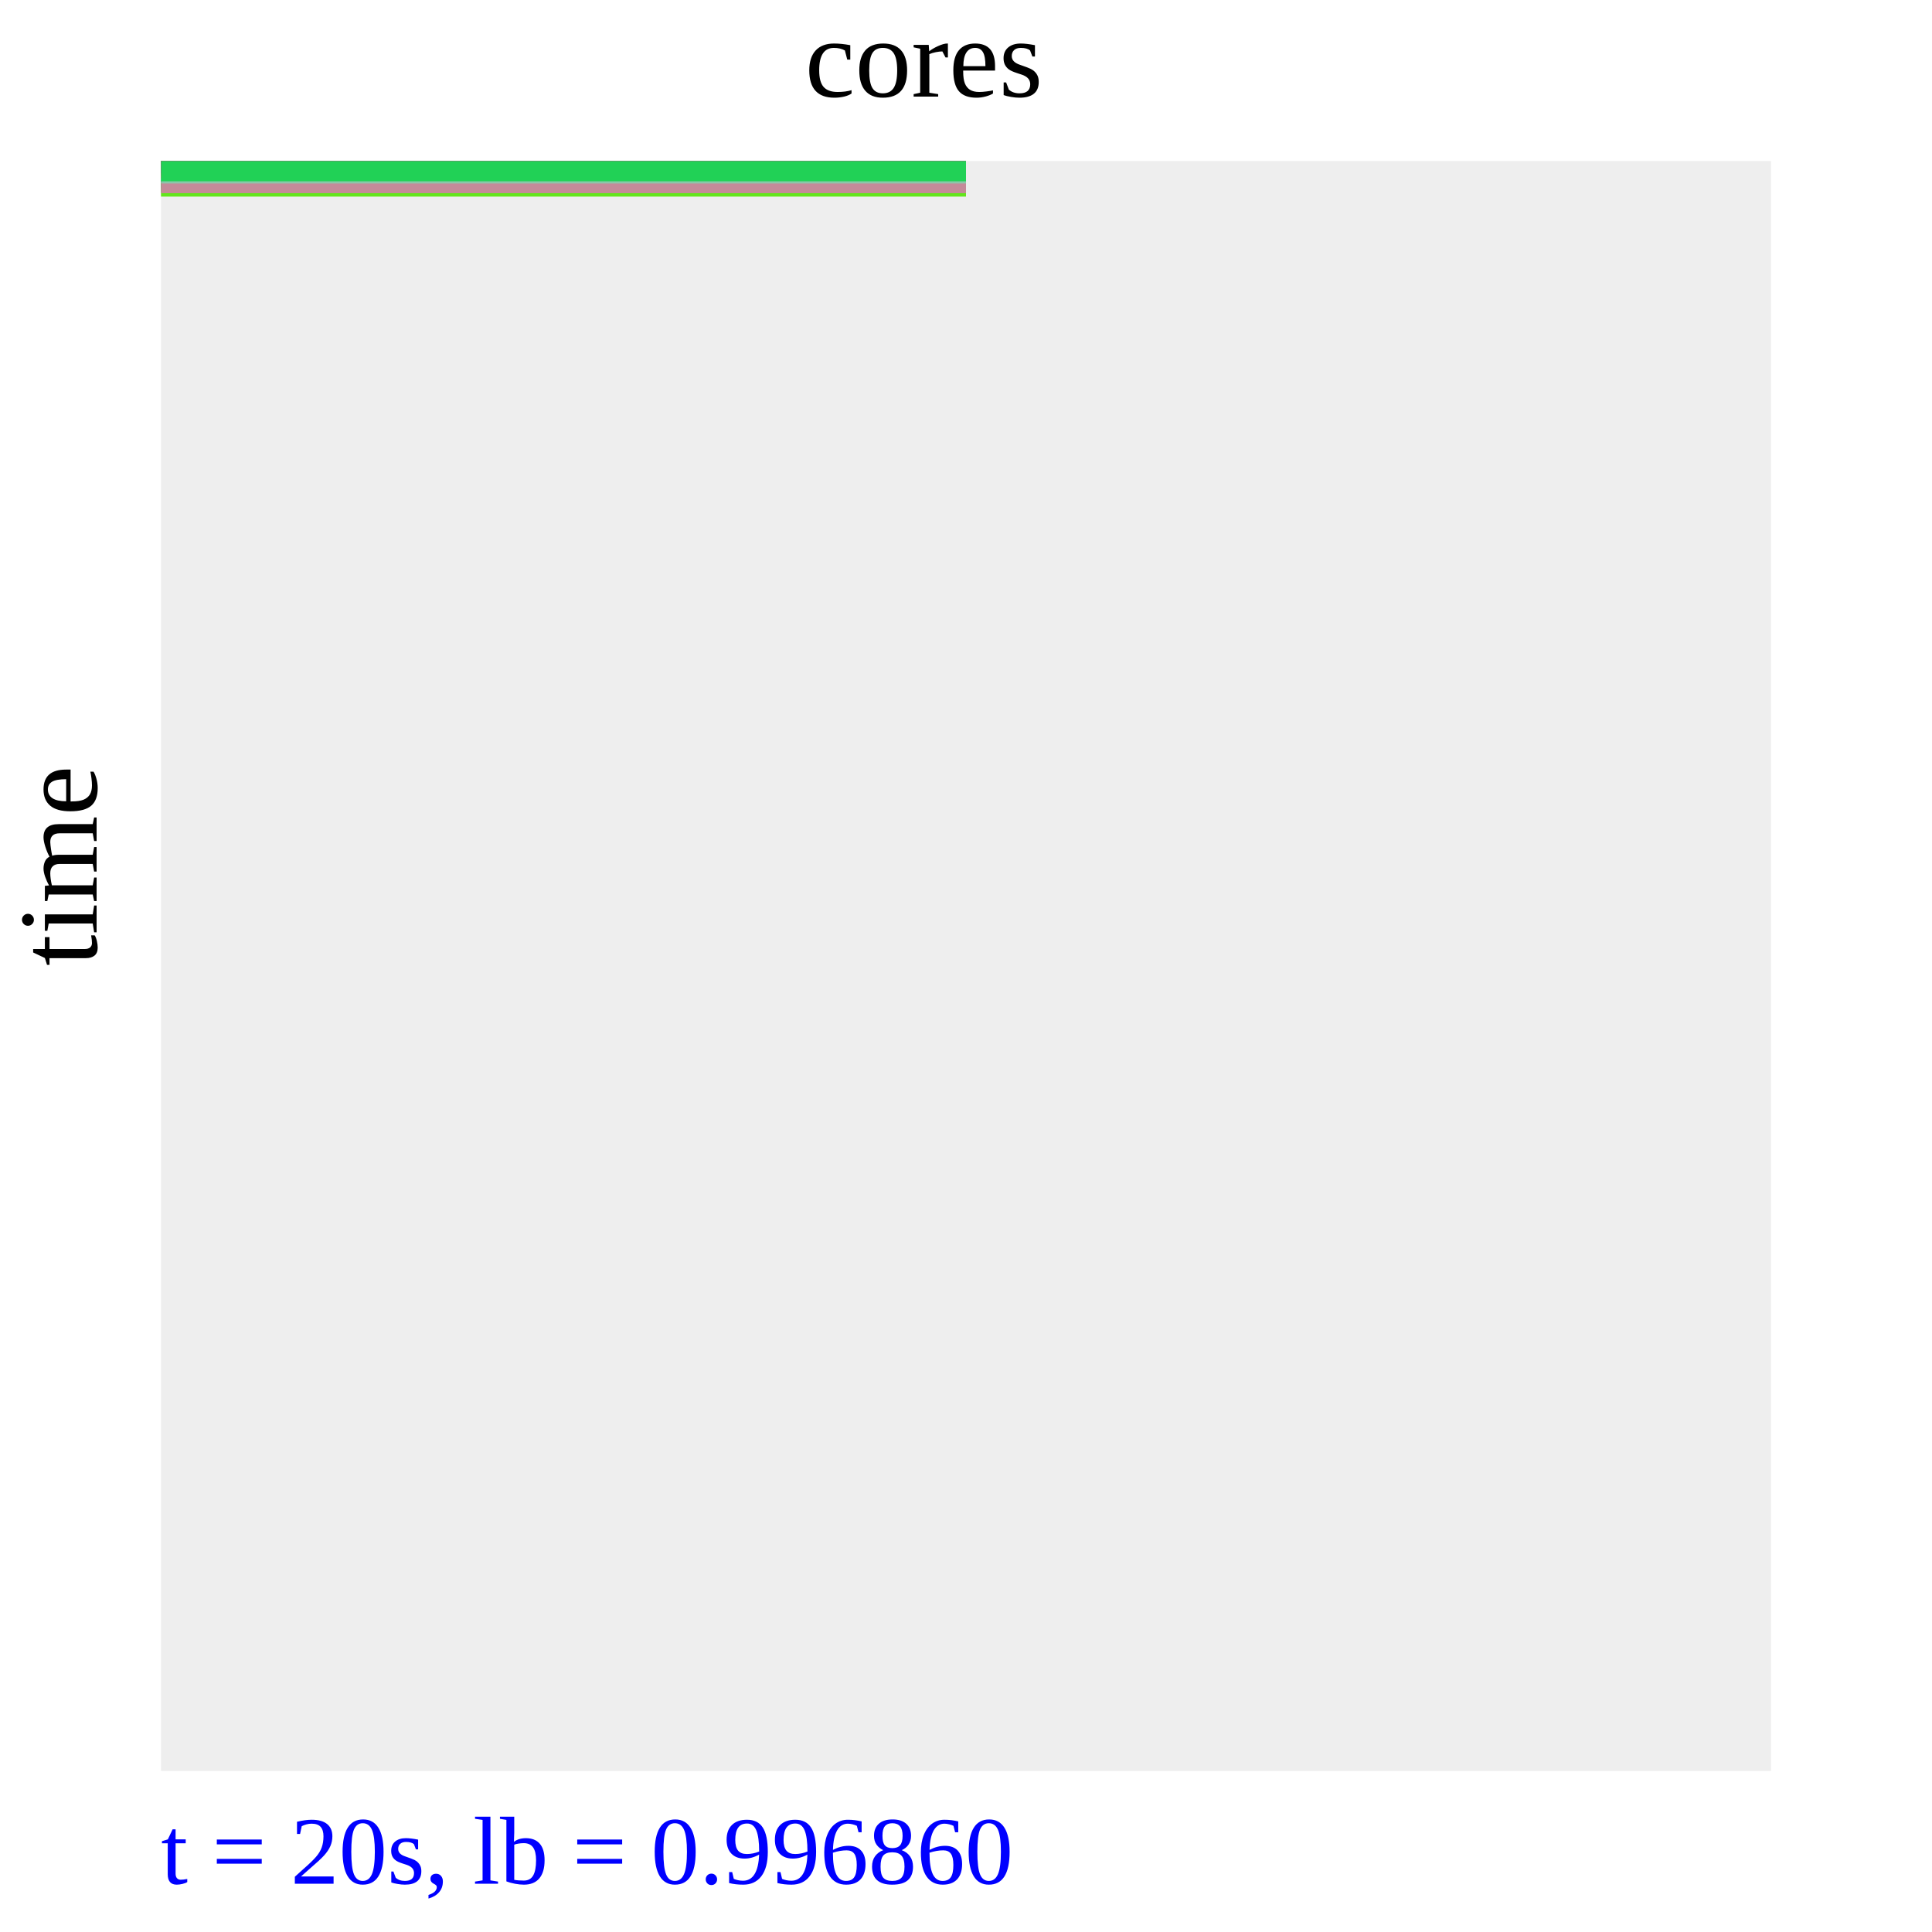
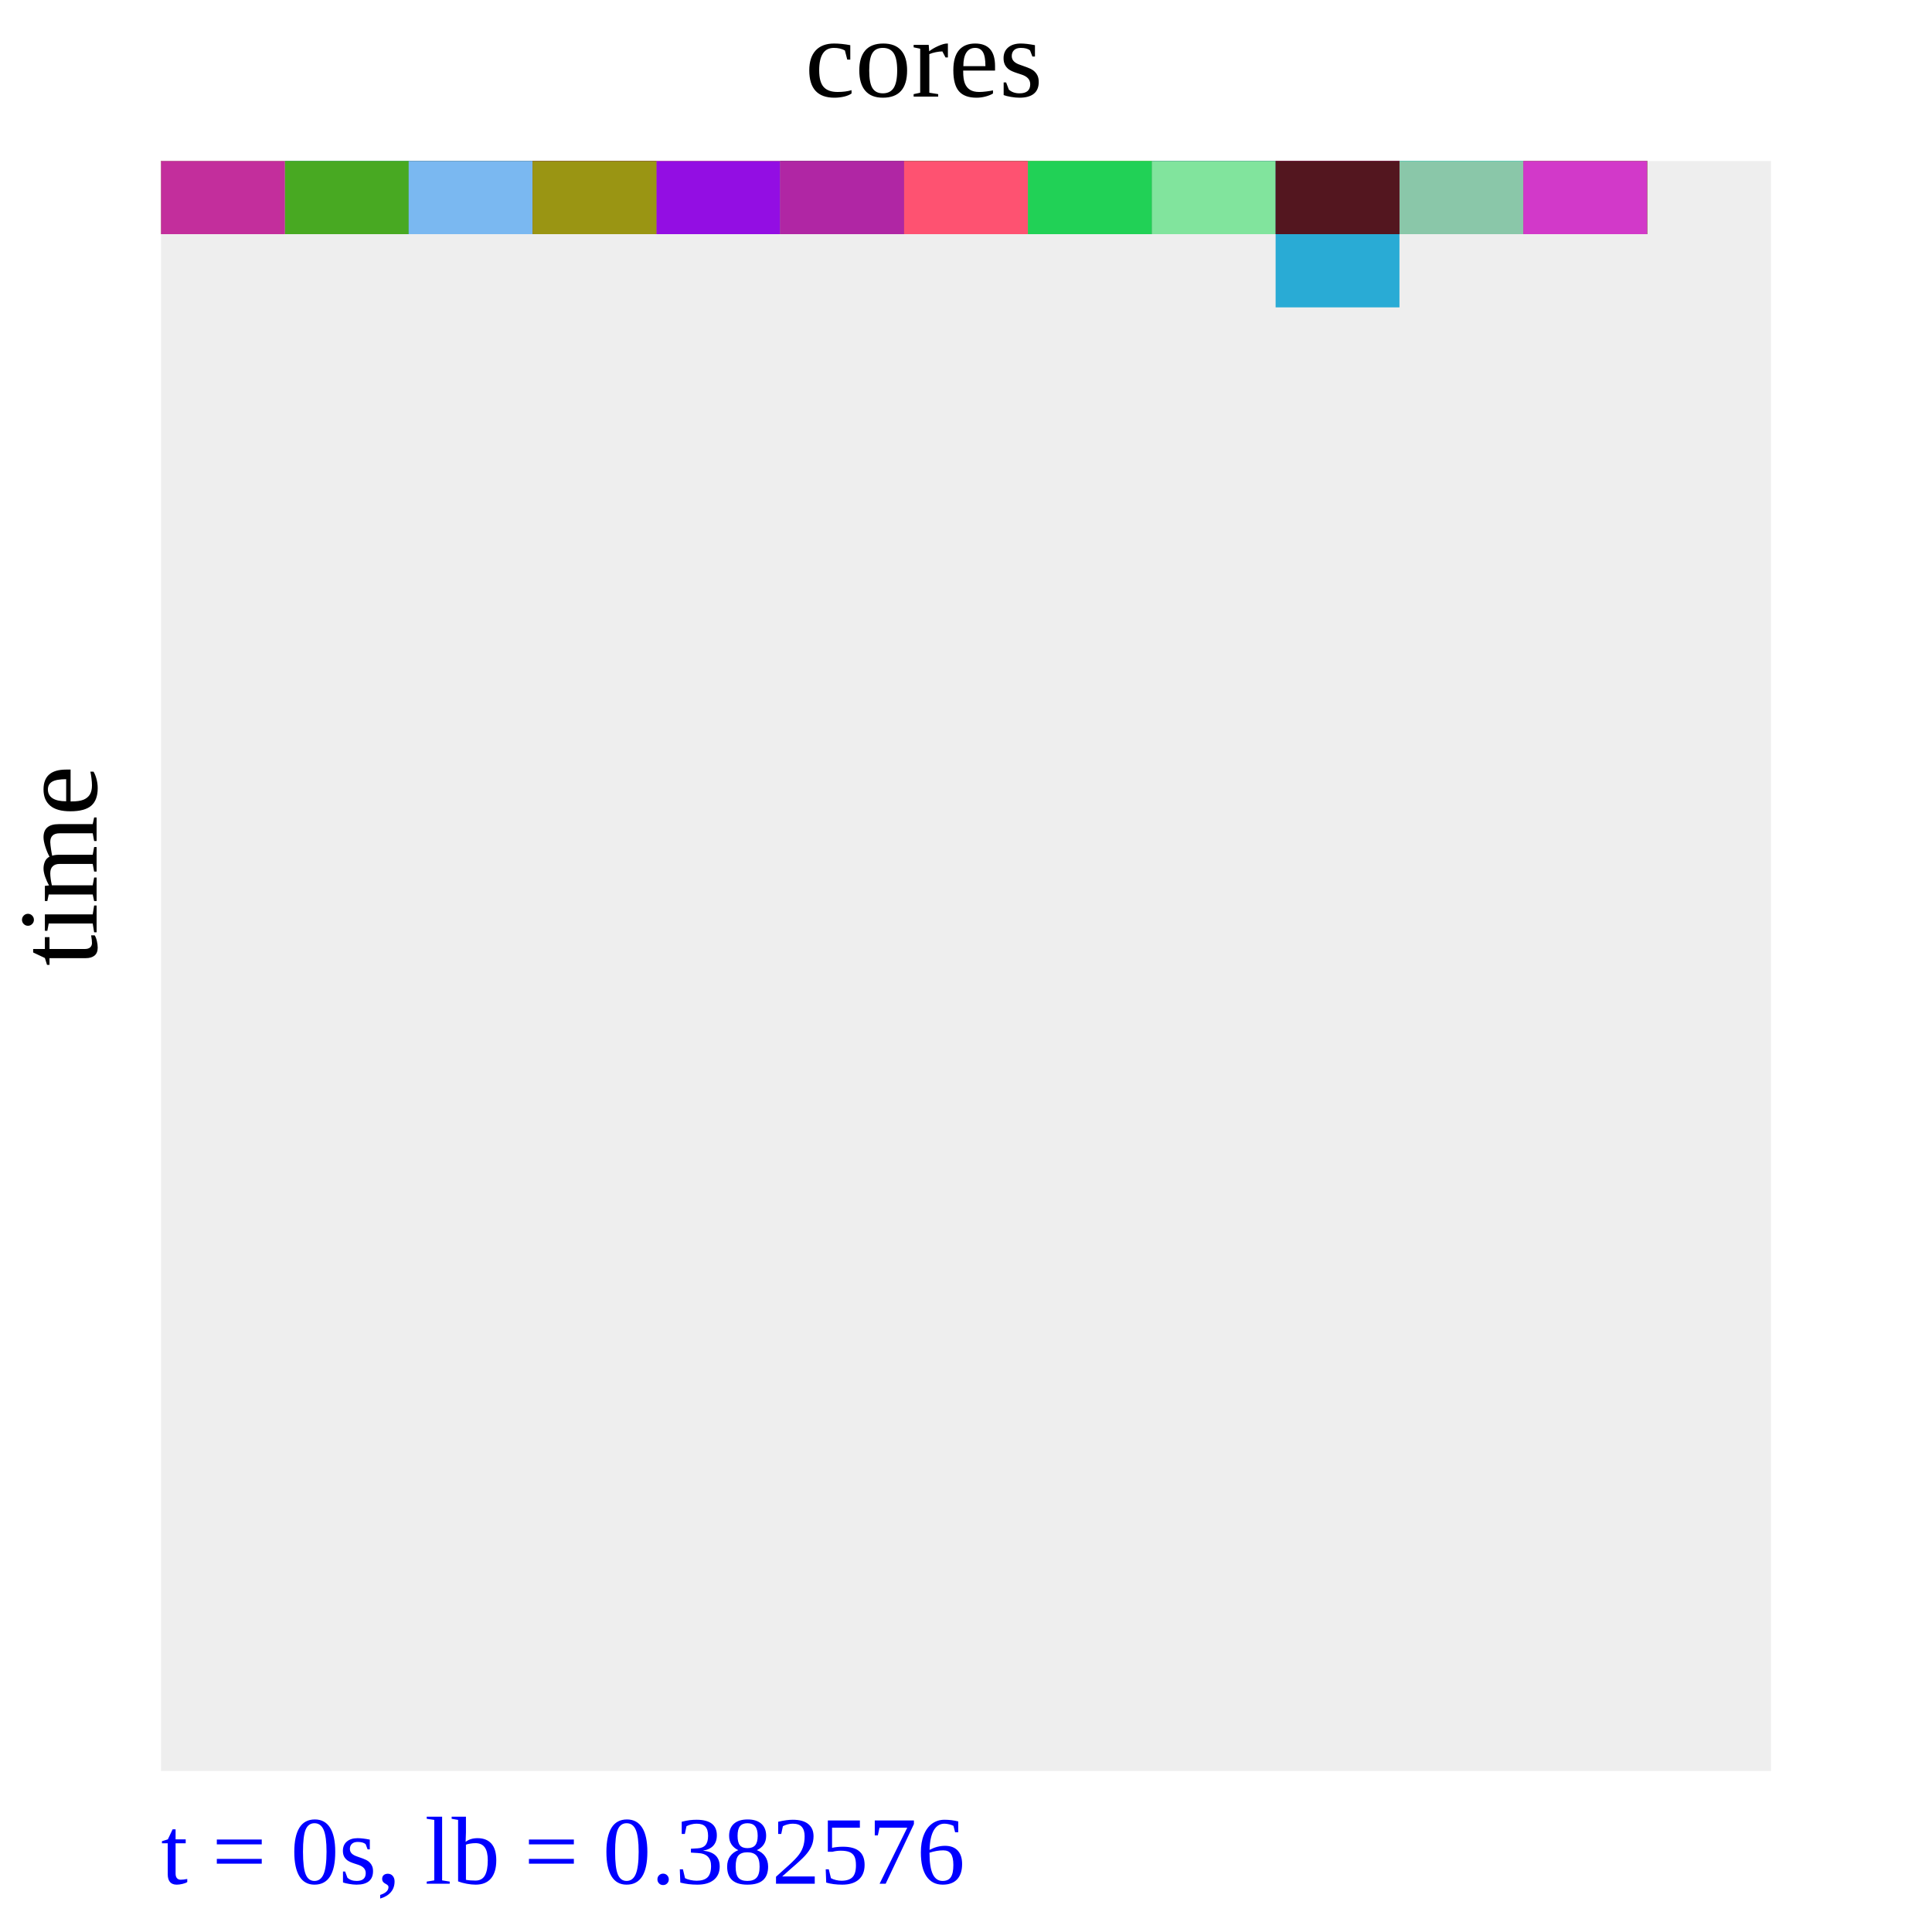
<svg xmlns="http://www.w3.org/2000/svg" x="0" y="0" width="600" height="600">
  <rect x="0%" y="0%" height="100%" width="100%" style="fill: #ffffff" />
  <svg x="0" y="0">
    <text fill="dark" font-size="35" transform="translate(250, 30)">cores</text>
  </svg>
  <svg x="0" y="0">
    <text fill="dark" font-size="35" transform="translate(30, 300) rotate(270)">time</text>
  </svg>
  <svg x="50" y="550">
-     <text fill="blue" font-size="30" transform="translate(0, 35)">t = 20s, lb = 0.996860</text>
+     <text fill="blue" font-size="30" transform="translate(0, 35)">t = 0s, lb = 0.382576</text>
  </svg>
  <svg x="50" y="50" width="500" height="500">
    <rect x="0%" y="0%" height="100%" width="100%" style="fill: #eeeeee" />
-     <rect x="0" y="0" height="3.364" width="250" style="fill: #76931f" />
-     <rect x="0" y="0" height="8.073" width="250" style="fill: #ac9dab" />
-     <rect x="0" y="0" height="4.261" width="250" style="fill: #2b36c2" />
-     <rect x="0" y="0" height="7.326" width="250" style="fill: #48b87d" />
-     <rect x="0" y="0" height="6.279" width="250" style="fill: #6ae33f" />
-     <rect x="0" y="0" height="2.741" width="250" style="fill: #9a62d7" />
-     <rect x="0" y="0" height="8.223" width="250" style="fill: #183a5d" />
-     <rect x="0" y="0" height="3.638" width="250" style="fill: #5789e4" />
-     <rect x="0" y="0" height="6.703" width="250" style="fill: #b2d6b4" />
-     <rect x="0" y="0" height="8.422" width="250" style="fill: #41e241" />
-     <rect x="0" y="0" height="5.606" width="250" style="fill: #1dc709" />
-     <rect x="0" y="0" height="3.588" width="250" style="fill: #e111c7" />
-     <rect x="0" y="0" height="5.93" width="250" style="fill: #e1e7ac" />
-     <rect x="0" y="0" height="3.937" width="250" style="fill: #b6f8ca" />
-     <rect x="0" y="0" height="5.706" width="250" style="fill: #c0bb2f" />
-     <rect x="0" y="0" height="3.613" width="250" style="fill: #c4c8bc" />
-     <rect x="0" y="0" height="3.788" width="250" style="fill: #2ae3ba" />
-     <rect x="0" y="0" height="4.161" width="250" style="fill: #aab916" />
-     <rect x="0" y="0" height="7.749" width="250" style="fill: #5cc458" />
-     <rect x="0" y="0" height="3.688" width="250" style="fill: #e199cb" />
-     <rect x="0" y="0" height="7.799" width="250" style="fill: #89f51b" />
-     <rect x="0" y="0" height="5.955" width="250" style="fill: #135f70" />
-     <rect x="0" y="0" height="6.279" width="250" style="fill: #91a5ab" />
-     <rect x="0" y="0" height="5.407" width="250" style="fill: #b0874d" />
-     <rect x="0" y="0" height="4.336" width="250" style="fill: #f3e8cb" />
-     <rect x="0" y="0" height="8.073" width="250" style="fill: #4543a5" />
-     <rect x="0" y="0" height="5.407" width="250" style="fill: #eb93b0" />
-     <rect x="0" y="0" height="4.759" width="250" style="fill: #441e9c" />
-     <rect x="0" y="0" height="5.083" width="250" style="fill: #a4c2b0" />
-     <rect x="0" y="0" height="4.759" width="250" style="fill: #fb3d30" />
-     <rect x="0" y="0" height="5.656" width="250" style="fill: #875cbf" />
-     <rect x="0" y="0" height="9.668" width="250" style="fill: #29abd5" />
-     <rect x="0" y="0" height="2.691" width="250" style="fill: #b1acf3" />
-     <rect x="0" y="0" height="4.286" width="250" style="fill: #8984b3" />
-     <rect x="0" y="0" height="5.083" width="250" style="fill: #5ae882" />
-     <rect x="0" y="0" height="3.314" width="250" style="fill: #809dd4" />
-     <rect x="0" y="0" height="4.261" width="250" style="fill: #cfe7ab" />
-     <rect x="0" y="0" height="3.538" width="250" style="fill: #c5c61b" />
-     <rect x="0" y="0" height="2.741" width="250" style="fill: #aa52e0" />
-     <rect x="0" y="0" height="6.155" width="250" style="fill: #53b4c3" />
-     <rect x="0" y="0" height="7.276" width="250" style="fill: #643f20" />
-     <rect x="0" y="0" height="3.239" width="250" style="fill: #4ef259" />
-     <rect x="0" y="0" height="3.763" width="250" style="fill: #d2e980" />
-     <rect x="0" y="0" height="3.439" width="250" style="fill: #42a948" />
-     <rect x="0" y="0" height="3.738" width="250" style="fill: #aac5e8" />
-     <rect x="0" y="0" height="5.606" width="250" style="fill: #84cb3e" />
-     <rect x="0" y="0" height="5.283" width="250" style="fill: #c7db92" />
-     <rect x="0" y="0" height="6.105" width="250" style="fill: #5643fd" />
-     <rect x="0" y="0" height="5.507" width="250" style="fill: #34fdd4" />
-     <rect x="0" y="0" height="4.685" width="250" style="fill: #67e2cc" />
-     <rect x="0" y="0" height="4.934" width="250" style="fill: #a40603" />
-     <rect x="0" y="0" height="5.831" width="250" style="fill: #5cb274" />
-     <rect x="0" y="0" height="5.881" width="250" style="fill: #4cb90a" />
-     <rect x="0" y="0" height="11.063" width="250" style="fill: #63e51c" />
-     <rect x="0" y="0" height="3.14" width="250" style="fill: #973790" />
-     <rect x="0" y="0" height="3.314" width="250" style="fill: #334394" />
-     <rect x="0" y="0" height="4.211" width="250" style="fill: #7e0208" />
-     <rect x="0" y="0" height="5.183" width="250" style="fill: #6541e4" />
-     <rect x="0" y="0" height="9.992" width="250" style="fill: #c48a99" />
-     <rect x="0" y="0" height="5.631" width="250" style="fill: #630aa9" />
-     <rect x="0" y="0" height="4.809" width="250" style="fill: #aece15" />
-     <rect x="0" y="0" height="6.504" width="250" style="fill: #3843a4" />
-     <rect x="0" y="0" height="2.666" width="250" style="fill: #b19027" />
-     <rect x="0" y="0" height="3.14" width="250" style="fill: #4ebc95" />
-     <rect x="0" y="0" height="5.756" width="250" style="fill: #5f8592" />
-     <rect x="0" y="0" height="1.794" width="250" style="fill: #e30a22" />
-     <rect x="0" y="0" height="5.482" width="250" style="fill: #05a485" />
-     <rect x="0" y="0" height="6.404" width="250" style="fill: #846248" />
-     <rect x="0" y="0" height="4.66" width="250" style="fill: #987550" />
-     <rect x="0" y="0" height="4.435" width="250" style="fill: #aaf209" />
-     <rect x="0" y="0" height="3.439" width="250" style="fill: #4ec59e" />
-     <rect x="0" y="0" height="3.214" width="250" style="fill: #7931dc" />
-     <rect x="0" y="0" height="5.457" width="250" style="fill: #650c74" />
-     <rect x="0" y="0" height="4.734" width="250" style="fill: #51cc61" />
-     <rect x="0" y="0" height="5.133" width="250" style="fill: #c0cb2c" />
-     <rect x="0" y="0" height="3.165" width="250" style="fill: #46a1b3" />
-     <rect x="0" y="0" height="3.364" width="250" style="fill: #f2c349" />
-     <rect x="0" y="0" height="3.214" width="250" style="fill: #faff76" />
-     <rect x="0" y="0" height="5.183" width="250" style="fill: #3c7f8d" />
-     <rect x="0" y="0" height="1.645" width="250" style="fill: #14ddff" />
-     <rect x="0" y="0" height="6.005" width="250" style="fill: #946351" />
-     <rect x="0" y="0" height="6.279" width="250" style="fill: #744378" />
-     <rect x="0" y="0" height="2.616" width="250" style="fill: #d62c59" />
-     <rect x="0" y="0" height="6.354" width="250" style="fill: #285a8d" />
-     <rect x="0" y="0" height="2.741" width="250" style="fill: #791561" />
-     <rect x="0" y="0" height="3.962" width="250" style="fill: #4f5a2a" />
-     <rect x="0" y="0" height="4.834" width="250" style="fill: #c9e0d6" />
-     <rect x="0" y="0" height="3.613" width="250" style="fill: #8aca62" />
-     <rect x="0" y="0" height="4.535" width="250" style="fill: #48a922" />
-     <rect x="0" y="0" height="2.741" width="250" style="fill: #7ab8f1" />
-     <rect x="0" y="0" height="4.336" width="250" style="fill: #930ee3" />
-     <rect x="0" y="0" height="6.977" width="250" style="fill: #8ac7a9" />
-     <rect x="0" y="0" height="5.582" width="250" style="fill: #d239c9" />
-     <rect x="0" y="0" height="3.763" width="250" style="fill: #b026a4" />
-     <rect x="0" y="0" height="6.13" width="250" style="fill: #81e49d" />
-     <rect x="0" y="0" height="3.688" width="250" style="fill: #53161f" />
-     <rect x="0" y="0" height="4.635" width="250" style="fill: #9a9513" />
-     <rect x="0" y="0" height="5.382" width="250" style="fill: #fe5271" />
-     <rect x="0" y="0" height="3.887" width="250" style="fill: #c32e9c" />
-     <rect x="0" y="0" height="6.304" width="250" style="fill: #21d156" />
+     <rect x="0" y="0" height="22.727" width="38.462" style="fill: #76931f" />
+     <rect x="230.769" y="0" height="22.727" width="38.462" style="fill: #ac9dab" />
+     <rect x="115.385" y="0" height="22.727" width="38.462" style="fill: #2b36c2" />
+     <rect x="38.462" y="0" height="22.727" width="38.462" style="fill: #48b87d" />
+     <rect x="346.154" y="0" height="22.727" width="38.462" style="fill: #6ae33f" />
+     <rect x="269.231" y="0" height="22.727" width="38.462" style="fill: #9a62d7" />
+     <rect x="153.846" y="0" height="22.727" width="38.462" style="fill: #183a5d" />
+     <rect x="76.923" y="0" height="22.727" width="38.462" style="fill: #5789e4" />
+     <rect x="384.615" y="0" height="22.727" width="38.462" style="fill: #b2d6b4" />
+     <rect x="307.692" y="0" height="22.727" width="38.462" style="fill: #41e241" />
+     <rect x="192.308" y="0" height="22.727" width="38.462" style="fill: #1dc709" />
+     <rect x="423.077" y="0" height="22.727" width="38.462" style="fill: #e111c7" />
+     <rect x="115.385" y="0" height="22.727" width="38.462" style="fill: #e1e7ac" />
+     <rect x="230.769" y="0" height="22.727" width="38.462" style="fill: #b6f8ca" />
+     <rect x="0" y="0" height="22.727" width="38.462" style="fill: #c0bb2f" />
+     <rect x="38.462" y="0" height="22.727" width="38.462" style="fill: #c4c8bc" />
+     <rect x="269.231" y="0" height="22.727" width="38.462" style="fill: #2ae3ba" />
+     <rect x="346.154" y="0" height="22.727" width="38.462" style="fill: #aab916" />
+     <rect x="153.846" y="0" height="22.727" width="38.462" style="fill: #5cc458" />
+     <rect x="384.615" y="0" height="22.727" width="38.462" style="fill: #e199cb" />
+     <rect x="76.923" y="0" height="22.727" width="38.462" style="fill: #89f51b" />
+     <rect x="192.308" y="0" height="22.727" width="38.462" style="fill: #135f70" />
+     <rect x="307.692" y="0" height="22.727" width="38.462" style="fill: #91a5ab" />
+     <rect x="423.077" y="0" height="22.727" width="38.462" style="fill: #b0874d" />
+     <rect x="230.769" y="0" height="22.727" width="38.462" style="fill: #f3e8cb" />
+     <rect x="115.385" y="0" height="22.727" width="38.462" style="fill: #4543a5" />
+     <rect x="0" y="0" height="22.727" width="38.462" style="fill: #eb93b0" />
+     <rect x="38.462" y="0" height="22.727" width="38.462" style="fill: #441e9c" />
+     <rect x="269.231" y="0" height="22.727" width="38.462" style="fill: #a4c2b0" />
+     <rect x="384.615" y="0" height="22.727" width="38.462" style="fill: #fb3d30" />
+     <rect x="153.846" y="0" height="22.727" width="38.462" style="fill: #875cbf" />
+     <rect x="346.154" y="0" height="45.455" width="38.462" style="fill: #29abd5" />
+     <rect x="192.308" y="0" height="22.727" width="38.462" style="fill: #b1acf3" />
+     <rect x="76.923" y="0" height="22.727" width="38.462" style="fill: #8984b3" />
+     <rect x="423.077" y="0" height="22.727" width="38.462" style="fill: #5ae882" />
+     <rect x="307.692" y="0" height="22.727" width="38.462" style="fill: #809dd4" />
+     <rect x="115.385" y="0" height="22.727" width="38.462" style="fill: #cfe7ab" />
+     <rect x="0" y="0" height="22.727" width="38.462" style="fill: #c5c61b" />
+     <rect x="230.769" y="0" height="22.727" width="38.462" style="fill: #aa52e0" />
+     <rect x="38.462" y="0" height="22.727" width="38.462" style="fill: #53b4c3" />
+     <rect x="269.231" y="0" height="22.727" width="38.462" style="fill: #643f20" />
+     <rect x="384.615" y="0" height="22.727" width="38.462" style="fill: #4ef259" />
+     <rect x="153.846" y="0" height="22.727" width="38.462" style="fill: #d2e980" />
+     <rect x="192.308" y="0" height="22.727" width="38.462" style="fill: #42a948" />
+     <rect x="76.923" y="0" height="22.727" width="38.462" style="fill: #aac5e8" />
+     <rect x="307.692" y="0" height="22.727" width="38.462" style="fill: #84cb3e" />
+     <rect x="423.077" y="0" height="22.727" width="38.462" style="fill: #c7db92" />
+     <rect x="346.154" y="0" height="22.727" width="38.462" style="fill: #5643fd" />
+     <rect x="115.385" y="0" height="22.727" width="38.462" style="fill: #34fdd4" />
+     <rect x="230.769" y="0" height="22.727" width="38.462" style="fill: #67e2cc" />
+     <rect x="0" y="0" height="22.727" width="38.462" style="fill: #a40603" />
+     <rect x="38.462" y="0" height="22.727" width="38.462" style="fill: #5cb274" />
+     <rect x="269.231" y="0" height="22.727" width="38.462" style="fill: #4cb90a" />
+     <rect x="384.615" y="0" height="22.727" width="38.462" style="fill: #63e51c" />
+     <rect x="153.846" y="0" height="22.727" width="38.462" style="fill: #973790" />
+     <rect x="192.308" y="0" height="22.727" width="38.462" style="fill: #334394" />
+     <rect x="76.923" y="0" height="22.727" width="38.462" style="fill: #7e0208" />
+     <rect x="423.077" y="0" height="22.727" width="38.462" style="fill: #6541e4" />
+     <rect x="307.692" y="0" height="22.727" width="38.462" style="fill: #c48a99" />
+     <rect x="346.154" y="0" height="22.727" width="38.462" style="fill: #630aa9" />
+     <rect x="115.385" y="0" height="22.727" width="38.462" style="fill: #aece15" />
+     <rect x="230.769" y="0" height="22.727" width="38.462" style="fill: #3843a4" />
+     <rect x="0" y="0" height="22.727" width="38.462" style="fill: #b19027" />
+     <rect x="38.462" y="0" height="22.727" width="38.462" style="fill: #4ebc95" />
+     <rect x="269.231" y="0" height="22.727" width="38.462" style="fill: #5f8592" />
+     <rect x="153.846" y="0" height="22.727" width="38.462" style="fill: #e30a22" />
+     <rect x="384.615" y="0" height="22.727" width="38.462" style="fill: #05a485" />
+     <rect x="76.923" y="0" height="22.727" width="38.462" style="fill: #846248" />
+     <rect x="192.308" y="0" height="22.727" width="38.462" style="fill: #987550" />
+     <rect x="423.077" y="0" height="22.727" width="38.462" style="fill: #aaf209" />
+     <rect x="307.692" y="0" height="22.727" width="38.462" style="fill: #4ec59e" />
+     <rect x="346.154" y="0" height="22.727" width="38.462" style="fill: #7931dc" />
+     <rect x="115.385" y="0" height="22.727" width="38.462" style="fill: #650c74" />
+     <rect x="230.769" y="0" height="22.727" width="38.462" style="fill: #51cc61" />
+     <rect x="0" y="0" height="22.727" width="38.462" style="fill: #c0cb2c" />
+     <rect x="38.462" y="0" height="22.727" width="38.462" style="fill: #46a1b3" />
+     <rect x="269.231" y="0" height="22.727" width="38.462" style="fill: #f2c349" />
+     <rect x="153.846" y="0" height="22.727" width="38.462" style="fill: #faff76" />
+     <rect x="76.923" y="0" height="22.727" width="38.462" style="fill: #3c7f8d" />
+     <rect x="384.615" y="0" height="22.727" width="38.462" style="fill: #14ddff" />
+     <rect x="423.077" y="0" height="22.727" width="38.462" style="fill: #946351" />
+     <rect x="192.308" y="0" height="22.727" width="38.462" style="fill: #744378" />
+     <rect x="346.154" y="0" height="22.727" width="38.462" style="fill: #d62c59" />
+     <rect x="307.692" y="0" height="22.727" width="38.462" style="fill: #285a8d" />
+     <rect x="115.385" y="0" height="22.727" width="38.462" style="fill: #791561" />
+     <rect x="230.769" y="0" height="22.727" width="38.462" style="fill: #4f5a2a" />
+     <rect x="0" y="0" height="22.727" width="38.462" style="fill: #c9e0d6" />
+     <rect x="269.231" y="0" height="22.727" width="38.462" style="fill: #8aca62" />
+     <rect x="38.462" y="0" height="22.727" width="38.462" style="fill: #48a922" />
+     <rect x="76.923" y="0" height="22.727" width="38.462" style="fill: #7ab8f1" />
+     <rect x="153.846" y="0" height="22.727" width="38.462" style="fill: #930ee3" />
+     <rect x="384.615" y="0" height="22.727" width="38.462" style="fill: #8ac7a9" />
+     <rect x="423.077" y="0" height="22.727" width="38.462" style="fill: #d239c9" />
+     <rect x="192.308" y="0" height="22.727" width="38.462" style="fill: #b026a4" />
+     <rect x="307.692" y="0" height="22.727" width="38.462" style="fill: #81e49d" />
+     <rect x="346.154" y="0" height="22.727" width="38.462" style="fill: #53161f" />
+     <rect x="115.385" y="0" height="22.727" width="38.462" style="fill: #9a9513" />
+     <rect x="230.769" y="0" height="22.727" width="38.462" style="fill: #fe5271" />
+     <rect x="0" y="0" height="22.727" width="38.462" style="fill: #c32e9c" />
+     <rect x="269.231" y="0" height="22.727" width="38.462" style="fill: #21d156" />
  </svg>
</svg>
